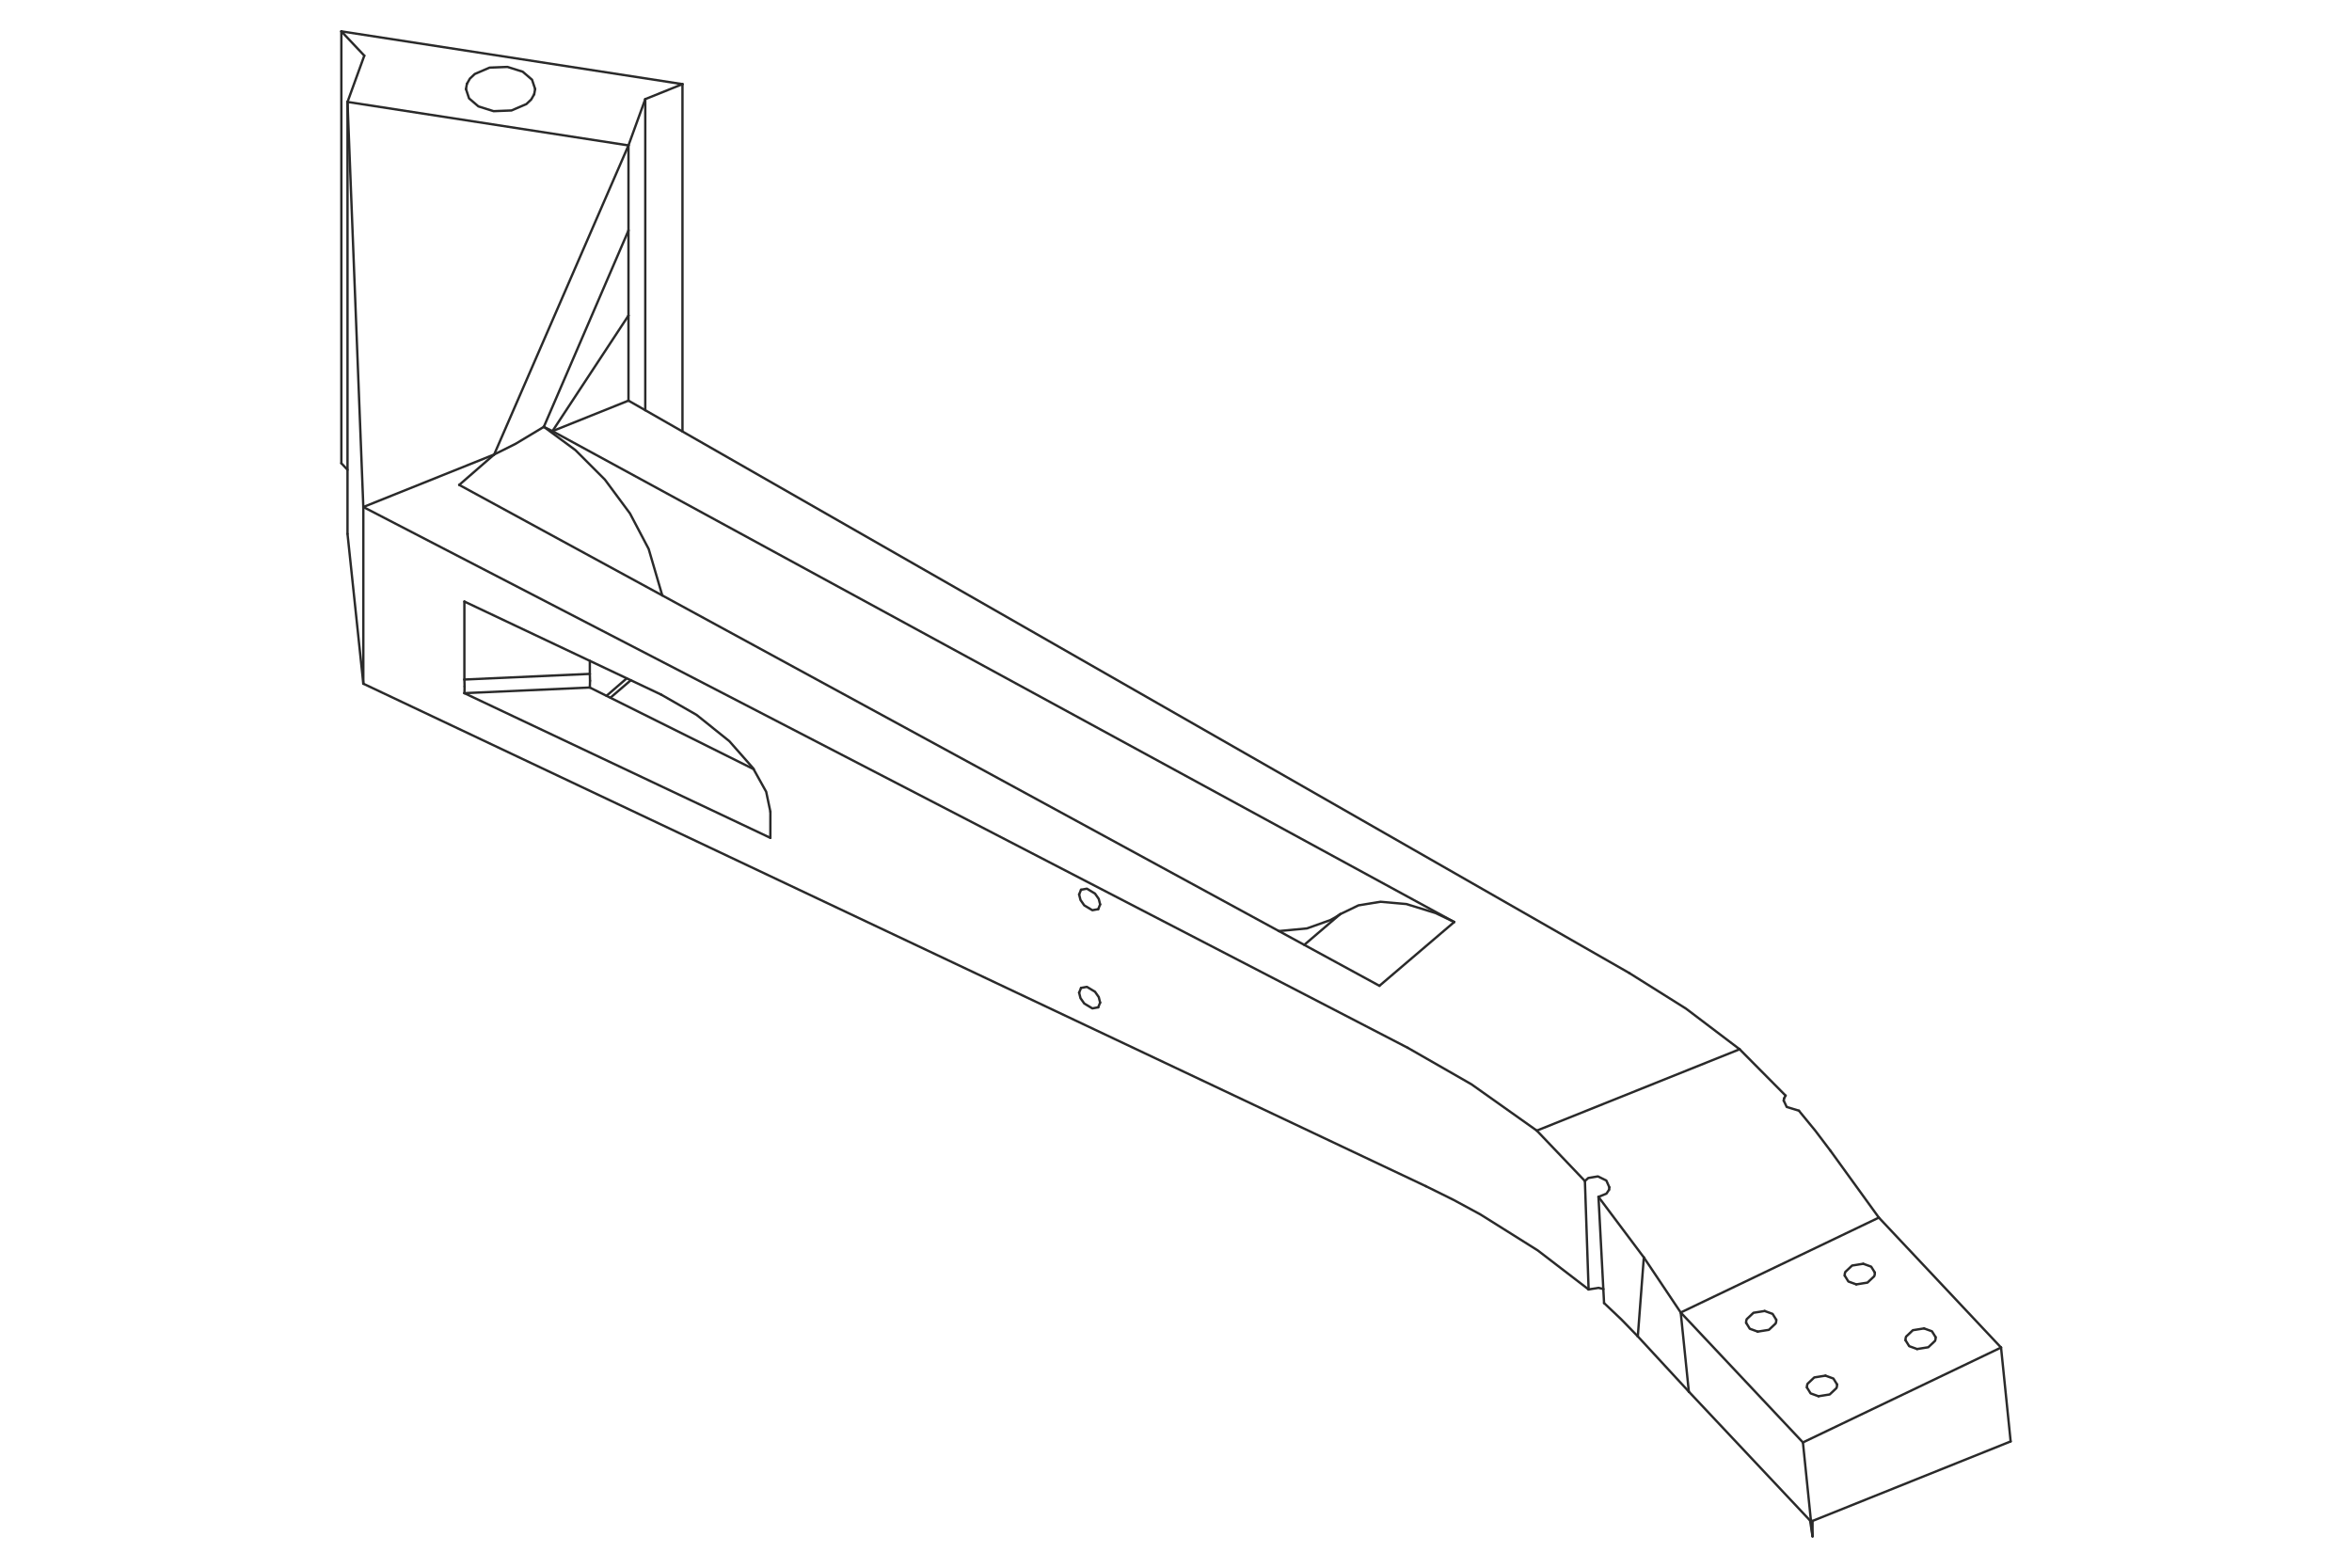
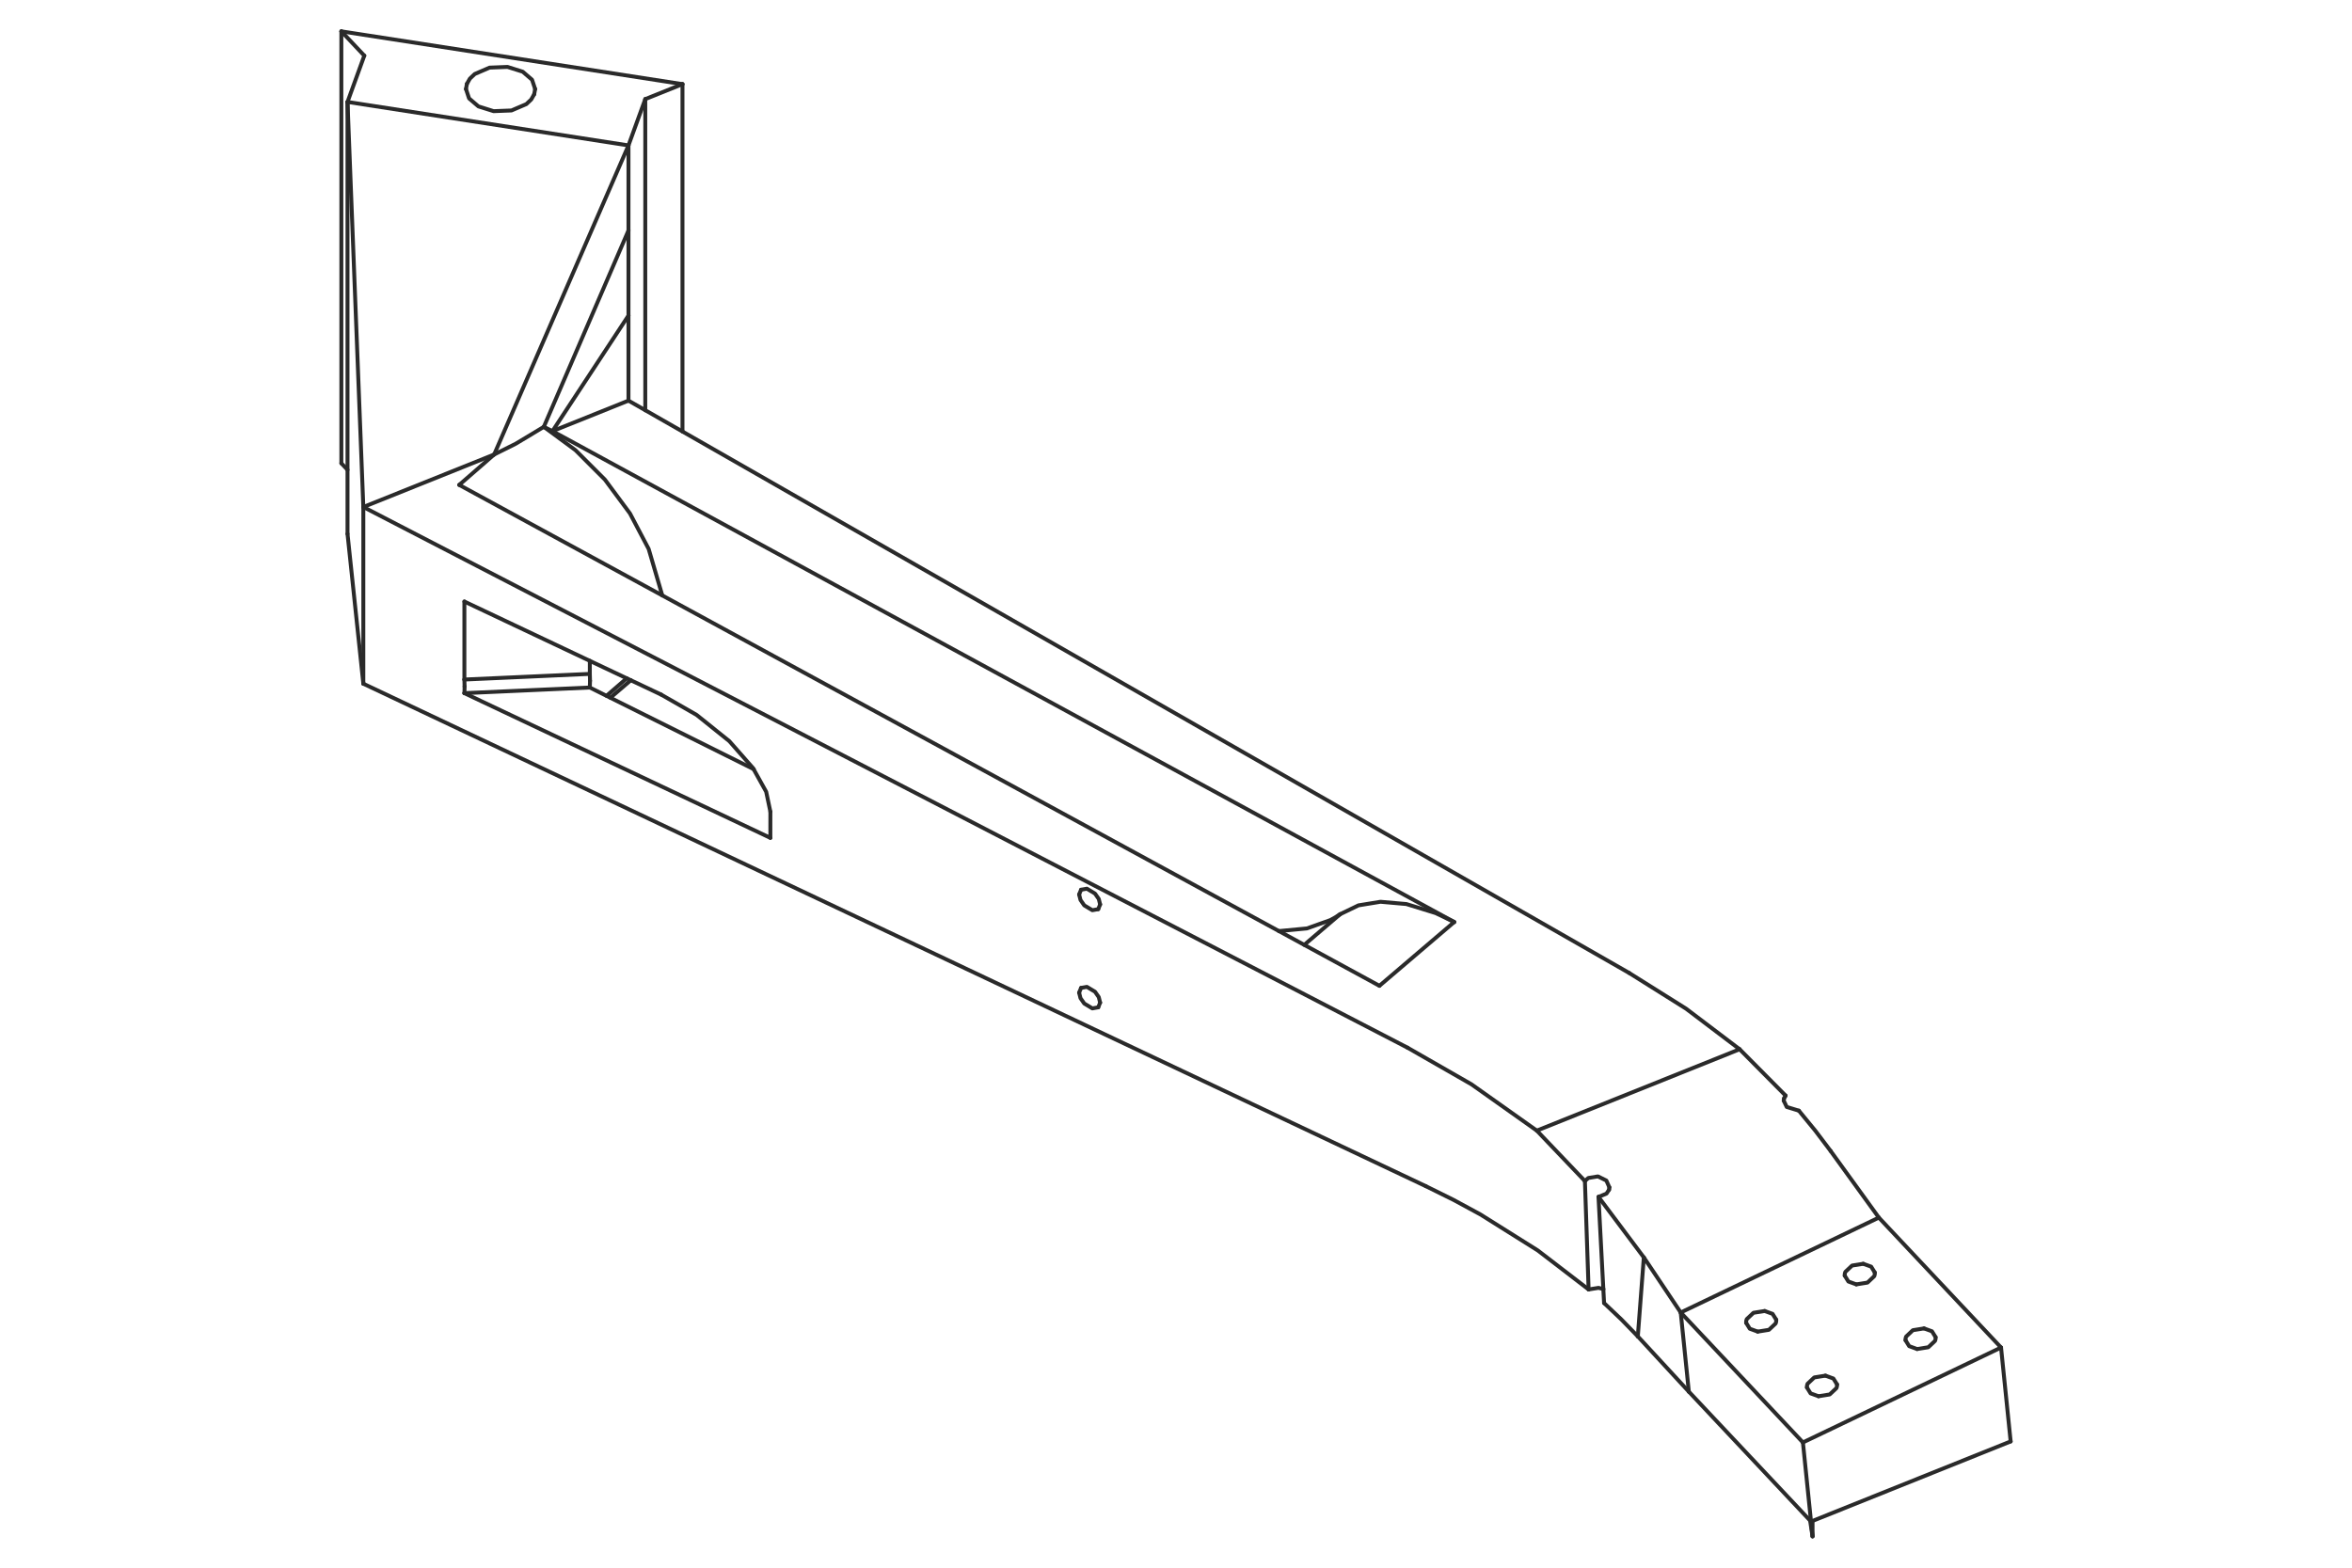
<svg xmlns="http://www.w3.org/2000/svg" width="1200" height="800" viewBox="0 0 1200 800" style="background: #ffffff;">
-   <path d="M 911.03,559.10 L 910.23,560.52" fill="none" stroke="#2a2a2a" stroke-width="1.2" stroke-linecap="round" stroke-linejoin="round" />
-   <path d="M 561.29,511.63 L 560.32,514.05" fill="none" stroke="#2a2a2a" stroke-width="1.2" stroke-linecap="round" stroke-linejoin="round" />
-   <path d="M 560.32,514.05 L 557.32,514.59 L 553.19,512.10 L 551.27,509.36 L 550.57,506.56" fill="none" stroke="#2a2a2a" stroke-width="1.2" stroke-linecap="round" stroke-linejoin="round" />
-   <path d="M 561.29,461.53 L 560.32,463.95" fill="none" stroke="#2a2a2a" stroke-width="1.2" stroke-linecap="round" stroke-linejoin="round" />
-   <path d="M 560.32,463.95 L 557.32,464.49 L 553.19,462.01 L 551.28,459.27 L 550.57,456.46" fill="none" stroke="#2a2a2a" stroke-width="1.2" stroke-linecap="round" stroke-linejoin="round" />
-   <path d="M 300.93,350.85 L 301.03,347.43" fill="none" stroke="#2a2a2a" stroke-width="1.2" stroke-linecap="round" stroke-linejoin="round" />
-   <path d="M 236.93,353.72 L 236.94,353.48 L 236.95,353.24 L 236.97,353.00 L 236.98,352.76 L 236.99,352.51 L 236.99,352.27 L 237.00,352.03 L 237.01,351.78 L 237.01,351.54 L 237.02,351.29 L 237.02,351.05 L 237.03,350.80 L 237.03,350.55 L 237.03,350.31" fill="none" stroke="#2a2a2a" stroke-width="1.2" stroke-linecap="round" stroke-linejoin="round" />
-   <path d="M 300.93,350.85 L 236.93,353.72" fill="none" stroke="#2a2a2a" stroke-width="1.2" stroke-linecap="round" stroke-linejoin="round" />
-   <path d="M 978.11,688.42 L 983.82,687.51 L 987.27,684.25 L 987.54,683.31 L 987.56,682.37" fill="none" stroke="#2a2a2a" stroke-width="1.2" stroke-linecap="round" stroke-linejoin="round" />
-   <path d="M 987.56,682.37 L 985.70,679.37 L 981.66,677.90" fill="none" stroke="#2a2a2a" stroke-width="1.2" stroke-linecap="round" stroke-linejoin="round" />
-   <path d="M 927.81,712.51 L 933.52,711.60 L 936.98,708.34 L 937.24,707.41 L 937.27,706.47" fill="none" stroke="#2a2a2a" stroke-width="1.2" stroke-linecap="round" stroke-linejoin="round" />
-   <path d="M 937.27,706.47 L 935.40,703.47 L 931.36,702.00" fill="none" stroke="#2a2a2a" stroke-width="1.2" stroke-linecap="round" stroke-linejoin="round" />
-   <path d="M 896.79,679.53 L 902.50,678.62 L 905.96,675.36 L 906.22,674.42 L 906.25,673.48" fill="none" stroke="#2a2a2a" stroke-width="1.2" stroke-linecap="round" stroke-linejoin="round" />
-   <path d="M 906.25,673.48 L 904.38,670.48 L 900.34,669.01" fill="none" stroke="#2a2a2a" stroke-width="1.2" stroke-linecap="round" stroke-linejoin="round" />
-   <path d="M 947.09,655.43 L 952.80,654.52 L 956.25,651.26 L 956.52,650.32 L 956.54,649.39" fill="none" stroke="#2a2a2a" stroke-width="1.2" stroke-linecap="round" stroke-linejoin="round" />
-   <path d="M 956.54,649.39 L 954.68,646.38 L 950.64,644.91" fill="none" stroke="#2a2a2a" stroke-width="1.2" stroke-linecap="round" stroke-linejoin="round" />
-   <path d="M 238.22,42.79 L 237.74,45.44" fill="none" stroke="#2a2a2a" stroke-width="1.2" stroke-linecap="round" stroke-linejoin="round" />
-   <path d="M 237.74,45.44 L 239.32,50.21 L 244.08,54.29 L 251.84,56.73 L 260.97,56.37 L 268.55,53.12 L 271.03,50.77 L 272.55,48.10" fill="none" stroke="#2a2a2a" stroke-width="1.2" stroke-linecap="round" stroke-linejoin="round" />
-   <path d="M 838.69,641.66 L 835.62,681.97" fill="none" stroke="#2a2a2a" stroke-width="1.2" stroke-linecap="round" stroke-linejoin="round" />
-   <path d="M 835.62,681.97 L 827.24,673.33 L 818.40,664.95" fill="none" stroke="#2a2a2a" stroke-width="1.2" stroke-linecap="round" stroke-linejoin="round" />
-   <path d="M 815.56,610.79 L 818.40,664.95" fill="none" stroke="#2a2a2a" stroke-width="1.2" stroke-linecap="round" stroke-linejoin="round" />
-   <path d="M 815.56,610.79 L 838.69,641.66" fill="none" stroke="#2a2a2a" stroke-width="1.2" stroke-linecap="round" stroke-linejoin="round" />
-   <path d="M 934.01,587.37 L 926.15,576.97 L 917.79,566.78" fill="none" stroke="#2a2a2a" stroke-width="1.2" stroke-linecap="round" stroke-linejoin="round" />
-   <path d="M 311.41,356.06 L 321.84,347.13" fill="none" stroke="#2a2a2a" stroke-width="1.2" stroke-linecap="round" stroke-linejoin="round" />
-   <path d="M 810.51,658.01 L 815.59,657.20 L 818.09,657.83" fill="none" stroke="#2a2a2a" stroke-width="1.2" stroke-linecap="round" stroke-linejoin="round" />
-   <path d="M 810.51,658.01 L 784.56,638.09 L 755.33,619.75 L 741.68,612.35 L 727.44,605.30" fill="none" stroke="#2a2a2a" stroke-width="1.2" stroke-linecap="round" stroke-linejoin="round" />
-   <path d="M 185.37,348.90 L 727.44,605.30" fill="none" stroke="#2a2a2a" stroke-width="1.2" stroke-linecap="round" stroke-linejoin="round" />
-   <path d="M 177.30,272.43 L 185.37,348.90" fill="none" stroke="#2a2a2a" stroke-width="1.2" stroke-linecap="round" stroke-linejoin="round" />
-   <path d="M 177.30,239.74 L 174.16,236.41" fill="none" stroke="#2a2a2a" stroke-width="1.2" stroke-linecap="round" stroke-linejoin="round" />
-   <path d="M 924.77,776.14 L 1025.84,735.57" fill="none" stroke="#2a2a2a" stroke-width="1.2" stroke-linecap="round" stroke-linejoin="round" />
-   <path d="M 861.65,710.17 L 923.52,775.95" fill="none" stroke="#2a2a2a" stroke-width="1.2" stroke-linecap="round" stroke-linejoin="round" />
-   <path d="M 835.62,681.97 L 861.65,710.17" fill="none" stroke="#2a2a2a" stroke-width="1.2" stroke-linecap="round" stroke-linejoin="round" />
-   <path d="M 550.57,456.46 L 551.55,454.04" fill="none" stroke="#2a2a2a" stroke-width="1.2" stroke-linecap="round" stroke-linejoin="round" />
-   <path d="M 551.55,454.04 L 554.55,453.50 L 558.67,455.99 L 560.59,458.72 L 561.29,461.53" fill="none" stroke="#2a2a2a" stroke-width="1.2" stroke-linecap="round" stroke-linejoin="round" />
-   <path d="M 393.04,427.57 L 393.05,414.21" fill="none" stroke="#2a2a2a" stroke-width="1.2" stroke-linecap="round" stroke-linejoin="round" />
-   <path d="M 236.93,353.73 L 393.04,427.57" fill="none" stroke="#2a2a2a" stroke-width="1.2" stroke-linecap="round" stroke-linejoin="round" />
-   <path d="M 237.03,350.31 L 236.93,346.77" fill="none" stroke="#2a2a2a" stroke-width="1.2" stroke-linecap="round" stroke-linejoin="round" />
-   <path d="M 236.93,346.77 L 236.93,306.97" fill="none" stroke="#2a2a2a" stroke-width="1.2" stroke-linecap="round" stroke-linejoin="round" />
-   <path d="M 337.29,354.44 L 236.93,306.97" fill="none" stroke="#2a2a2a" stroke-width="1.2" stroke-linecap="round" stroke-linejoin="round" />
-   <path d="M 337.29,354.44 L 355.38,364.80 L 372.10,378.21 L 384.15,391.90 L 390.91,404.04 L 393.05,414.21" fill="none" stroke="#2a2a2a" stroke-width="1.2" stroke-linecap="round" stroke-linejoin="round" />
-   <path d="M 550.57,506.56 L 551.55,504.14" fill="none" stroke="#2a2a2a" stroke-width="1.2" stroke-linecap="round" stroke-linejoin="round" />
-   <path d="M 551.55,504.14 L 554.54,503.60 L 558.67,506.08 L 560.59,508.82 L 561.29,511.63" fill="none" stroke="#2a2a2a" stroke-width="1.2" stroke-linecap="round" stroke-linejoin="round" />
-   <path d="M 185.37,258.73 L 185.37,348.90" fill="none" stroke="#2a2a2a" stroke-width="1.2" stroke-linecap="round" stroke-linejoin="round" />
-   <path d="M 185.37,258.73 L 718.17,534.66" fill="none" stroke="#2a2a2a" stroke-width="1.2" stroke-linecap="round" stroke-linejoin="round" />
-   <path d="M 857.51,669.78 L 861.65,710.17" fill="none" stroke="#2a2a2a" stroke-width="1.2" stroke-linecap="round" stroke-linejoin="round" />
-   <path d="M 857.51,669.78 L 838.69,641.66" fill="none" stroke="#2a2a2a" stroke-width="1.2" stroke-linecap="round" stroke-linejoin="round" />
-   <path d="M 958.60,621.35 L 934.01,587.37" fill="none" stroke="#2a2a2a" stroke-width="1.2" stroke-linecap="round" stroke-linejoin="round" />
-   <path d="M 320.65,204.44 L 831.19,496.50" fill="none" stroke="#2a2a2a" stroke-width="1.2" stroke-linecap="round" stroke-linejoin="round" />
-   <path d="M 319.76,346.15 L 309.44,355.08" fill="none" stroke="#2a2a2a" stroke-width="1.2" stroke-linecap="round" stroke-linejoin="round" />
-   <path d="M 234.29,247.45 L 703.79,503.06" fill="none" stroke="#2a2a2a" stroke-width="1.2" stroke-linecap="round" stroke-linejoin="round" />
-   <path d="M 300.93,337.24 L 300.93,343.89" fill="none" stroke="#2a2a2a" stroke-width="1.2" stroke-linecap="round" stroke-linejoin="round" />
-   <path d="M 300.93,350.85 L 384.59,392.53" fill="none" stroke="#2a2a2a" stroke-width="1.2" stroke-linecap="round" stroke-linejoin="round" />
-   <path d="M 652.50,475.14 L 666.80,473.78 L 678.80,469.50 L 681.33,468.09 L 683.74,466.53" fill="none" stroke="#2a2a2a" stroke-width="1.2" stroke-linecap="round" stroke-linejoin="round" />
-   <path d="M 683.74,466.53 L 693.09,462.01 L 704.33,460.18 L 717.54,461.34 L 732.46,465.95 L 741.95,470.51" fill="none" stroke="#2a2a2a" stroke-width="1.2" stroke-linecap="round" stroke-linejoin="round" />
-   <path d="M 281.86,220.01 L 741.95,470.51" fill="none" stroke="#2a2a2a" stroke-width="1.2" stroke-linecap="round" stroke-linejoin="round" />
-   <path d="M 281.86,220.01 L 277.46,217.82" fill="none" stroke="#2a2a2a" stroke-width="1.2" stroke-linecap="round" stroke-linejoin="round" />
-   <path d="M 277.46,217.82 L 293.58,229.70 L 308.63,244.76 L 321.41,262.01 L 330.95,280.13 L 337.90,303.86" fill="none" stroke="#2a2a2a" stroke-width="1.2" stroke-linecap="round" stroke-linejoin="round" />
-   <path d="M 718.17,534.66 L 750.78,553.35 L 784.09,576.96" fill="none" stroke="#2a2a2a" stroke-width="1.2" stroke-linecap="round" stroke-linejoin="round" />
-   <path d="M 784.09,576.96 L 808.63,602.69" fill="none" stroke="#2a2a2a" stroke-width="1.2" stroke-linecap="round" stroke-linejoin="round" />
-   <path d="M 810.51,658.01 L 808.63,602.69" fill="none" stroke="#2a2a2a" stroke-width="1.2" stroke-linecap="round" stroke-linejoin="round" />
-   <path d="M 887.57,535.44 L 860.26,514.75 L 831.19,496.50" fill="none" stroke="#2a2a2a" stroke-width="1.2" stroke-linecap="round" stroke-linejoin="round" />
-   <path d="M 911.03,559.10 L 887.57,535.44" fill="none" stroke="#2a2a2a" stroke-width="1.2" stroke-linecap="round" stroke-linejoin="round" />
-   <path d="M 348.20,42.93 L 174.16,16.00" fill="none" stroke="#2a2a2a" stroke-width="1.2" stroke-linecap="round" stroke-linejoin="round" />
-   <path d="M 348.20,42.93 L 348.20,220.19" fill="none" stroke="#2a2a2a" stroke-width="1.2" stroke-linecap="round" stroke-linejoin="round" />
-   <path d="M 174.16,16.00 L 174.16,236.41" fill="none" stroke="#2a2a2a" stroke-width="1.2" stroke-linecap="round" stroke-linejoin="round" />
-   <path d="M 185.87,28.40 L 177.30,52.02" fill="none" stroke="#2a2a2a" stroke-width="1.2" stroke-linecap="round" stroke-linejoin="round" />
-   <path d="M 177.30,52.02 L 177.30,272.43" fill="none" stroke="#2a2a2a" stroke-width="1.2" stroke-linecap="round" stroke-linejoin="round" />
-   <path d="M 329.22,50.58 L 329.22,209.34" fill="none" stroke="#2a2a2a" stroke-width="1.2" stroke-linecap="round" stroke-linejoin="round" />
-   <path d="M 329.22,50.58 L 320.65,74.20" fill="none" stroke="#2a2a2a" stroke-width="1.2" stroke-linecap="round" stroke-linejoin="round" />
-   <path d="M 320.65,74.20 L 320.65,117.61" fill="none" stroke="#2a2a2a" stroke-width="1.2" stroke-linecap="round" stroke-linejoin="round" />
-   <path d="M 320.65,117.61 L 320.65,161.02" fill="none" stroke="#2a2a2a" stroke-width="1.2" stroke-linecap="round" stroke-linejoin="round" />
-   <path d="M 320.65,161.02 L 320.65,204.44" fill="none" stroke="#2a2a2a" stroke-width="1.2" stroke-linecap="round" stroke-linejoin="round" />
-   <path d="M 185.87,28.40 L 174.16,16.00" fill="none" stroke="#2a2a2a" stroke-width="1.2" stroke-linecap="round" stroke-linejoin="round" />
-   <path d="M 272.55,48.10 L 273.03,45.44" fill="none" stroke="#2a2a2a" stroke-width="1.2" stroke-linecap="round" stroke-linejoin="round" />
-   <path d="M 273.03,45.44 L 271.45,40.68 L 266.69,36.59 L 258.92,34.15 L 249.79,34.51 L 242.22,37.77 L 239.74,40.12 L 238.22,42.79" fill="none" stroke="#2a2a2a" stroke-width="1.2" stroke-linecap="round" stroke-linejoin="round" />
-   <path d="M 329.22,50.58 L 348.20,42.93" fill="none" stroke="#2a2a2a" stroke-width="1.2" stroke-linecap="round" stroke-linejoin="round" />
-   <path d="M 320.65,74.20 L 177.30,52.02" fill="none" stroke="#2a2a2a" stroke-width="1.2" stroke-linecap="round" stroke-linejoin="round" />
-   <path d="M 185.37,258.73 L 177.30,52.02" fill="none" stroke="#2a2a2a" stroke-width="1.2" stroke-linecap="round" stroke-linejoin="round" />
-   <path d="M 924.77,776.14 L 924.76,784.00" fill="none" stroke="#2a2a2a" stroke-width="1.2" stroke-linecap="round" stroke-linejoin="round" />
-   <path d="M 1020.94,687.65 L 1025.84,735.57" fill="none" stroke="#2a2a2a" stroke-width="1.2" stroke-linecap="round" stroke-linejoin="round" />
-   <path d="M 1020.94,687.65 L 919.86,736.08" fill="none" stroke="#2a2a2a" stroke-width="1.2" stroke-linecap="round" stroke-linejoin="round" />
-   <path d="M 919.86,736.08 L 924.76,784.00" fill="none" stroke="#2a2a2a" stroke-width="1.2" stroke-linecap="round" stroke-linejoin="round" />
-   <path d="M 1020.94,687.65 L 958.60,621.35" fill="none" stroke="#2a2a2a" stroke-width="1.2" stroke-linecap="round" stroke-linejoin="round" />
-   <path d="M 950.64,644.91 L 944.93,645.82 L 941.48,649.08 L 941.21,650.02 L 941.19,650.96" fill="none" stroke="#2a2a2a" stroke-width="1.2" stroke-linecap="round" stroke-linejoin="round" />
-   <path d="M 941.19,650.96 L 943.05,653.96 L 947.09,655.43" fill="none" stroke="#2a2a2a" stroke-width="1.2" stroke-linecap="round" stroke-linejoin="round" />
-   <path d="M 900.34,669.01 L 894.63,669.92 L 891.18,673.18 L 890.91,674.12 L 890.89,675.05" fill="none" stroke="#2a2a2a" stroke-width="1.2" stroke-linecap="round" stroke-linejoin="round" />
-   <path d="M 890.89,675.05 L 892.75,678.06 L 896.79,679.53" fill="none" stroke="#2a2a2a" stroke-width="1.2" stroke-linecap="round" stroke-linejoin="round" />
-   <path d="M 931.36,702.00 L 925.65,702.91 L 922.20,706.17 L 921.94,707.10 L 921.91,708.04" fill="none" stroke="#2a2a2a" stroke-width="1.2" stroke-linecap="round" stroke-linejoin="round" />
-   <path d="M 921.91,708.04 L 923.77,711.05 L 927.81,712.51" fill="none" stroke="#2a2a2a" stroke-width="1.2" stroke-linecap="round" stroke-linejoin="round" />
-   <path d="M 924.76,784.00 L 923.52,775.95" fill="none" stroke="#2a2a2a" stroke-width="1.2" stroke-linecap="round" stroke-linejoin="round" />
-   <path d="M 919.86,736.08 L 857.51,669.78" fill="none" stroke="#2a2a2a" stroke-width="1.2" stroke-linecap="round" stroke-linejoin="round" />
-   <path d="M 981.66,677.90 L 975.95,678.81 L 972.50,682.07 L 972.23,683.01 L 972.21,683.95" fill="none" stroke="#2a2a2a" stroke-width="1.2" stroke-linecap="round" stroke-linejoin="round" />
-   <path d="M 972.21,683.95 L 974.07,686.95 L 978.11,688.42" fill="none" stroke="#2a2a2a" stroke-width="1.2" stroke-linecap="round" stroke-linejoin="round" />
-   <path d="M 958.60,621.35 L 857.51,669.78" fill="none" stroke="#2a2a2a" stroke-width="1.2" stroke-linecap="round" stroke-linejoin="round" />
-   <path d="M 815.56,610.79 L 819.63,609.11 L 820.94,607.13" fill="none" stroke="#2a2a2a" stroke-width="1.2" stroke-linecap="round" stroke-linejoin="round" />
-   <path d="M 910.23,560.52 L 910.06,561.65" fill="none" stroke="#2a2a2a" stroke-width="1.2" stroke-linecap="round" stroke-linejoin="round" />
-   <path d="M 910.06,561.65 L 911.59,564.88 L 917.79,566.78" fill="none" stroke="#2a2a2a" stroke-width="1.2" stroke-linecap="round" stroke-linejoin="round" />
-   <path d="M 887.57,535.44 L 784.09,576.96" fill="none" stroke="#2a2a2a" stroke-width="1.2" stroke-linecap="round" stroke-linejoin="round" />
-   <path d="M 820.94,607.13 L 821.11,605.91" fill="none" stroke="#2a2a2a" stroke-width="1.2" stroke-linecap="round" stroke-linejoin="round" />
-   <path d="M 821.11,605.91 L 819.56,602.43 L 815.27,600.32 L 810.34,601.14 L 808.63,602.69" fill="none" stroke="#2a2a2a" stroke-width="1.2" stroke-linecap="round" stroke-linejoin="round" />
-   <path d="M 320.65,204.44 L 281.86,220.01" fill="none" stroke="#2a2a2a" stroke-width="1.2" stroke-linecap="round" stroke-linejoin="round" />
-   <path d="M 741.95,470.51 L 703.79,503.06" fill="none" stroke="#2a2a2a" stroke-width="1.2" stroke-linecap="round" stroke-linejoin="round" />
-   <path d="M 234.29,247.45 L 252.12,231.94" fill="none" stroke="#2a2a2a" stroke-width="1.2" stroke-linecap="round" stroke-linejoin="round" />
-   <path d="M 252.12,231.94 L 185.37,258.73" fill="none" stroke="#2a2a2a" stroke-width="1.2" stroke-linecap="round" stroke-linejoin="round" />
-   <path d="M 665.43,482.18 L 683.74,466.53" fill="none" stroke="#2a2a2a" stroke-width="1.2" stroke-linecap="round" stroke-linejoin="round" />
-   <path d="M 252.12,231.94 L 263.13,226.44 L 277.46,217.82" fill="none" stroke="#2a2a2a" stroke-width="1.2" stroke-linecap="round" stroke-linejoin="round" />
-   <path d="M 301.03,347.43 L 300.93,343.89" fill="none" stroke="#2a2a2a" stroke-width="1.2" stroke-linecap="round" stroke-linejoin="round" />
-   <path d="M 300.93,343.89 L 236.93,346.77" fill="none" stroke="#2a2a2a" stroke-width="1.2" stroke-linecap="round" stroke-linejoin="round" />
-   <path d="M 281.86,220.01 L 320.65,161.02" fill="none" stroke="#2a2a2a" stroke-width="1.2" stroke-linecap="round" stroke-linejoin="round" />
-   <path d="M 277.46,217.82 L 320.65,117.61" fill="none" stroke="#2a2a2a" stroke-width="1.2" stroke-linecap="round" stroke-linejoin="round" />
-   <path d="M 252.12,231.94 L 320.65,74.20" fill="none" stroke="#2a2a2a" stroke-width="1.2" stroke-linecap="round" stroke-linejoin="round" />
+   <path d="M 911.03,559.10 L 910.23,560.52" fill="none" stroke="#2a2a2a" stroke-width="2.0" stroke-linecap="round" stroke-linejoin="round" />
+   <path d="M 561.29,511.63 L 560.32,514.05" fill="none" stroke="#2a2a2a" stroke-width="2.0" stroke-linecap="round" stroke-linejoin="round" />
+   <path d="M 560.32,514.05 L 557.32,514.59 L 553.19,512.10 L 551.27,509.36 L 550.57,506.56" fill="none" stroke="#2a2a2a" stroke-width="2.0" stroke-linecap="round" stroke-linejoin="round" />
+   <path d="M 561.29,461.53 L 560.32,463.95" fill="none" stroke="#2a2a2a" stroke-width="2.0" stroke-linecap="round" stroke-linejoin="round" />
+   <path d="M 560.32,463.95 L 557.32,464.49 L 553.19,462.01 L 551.28,459.27 L 550.57,456.46" fill="none" stroke="#2a2a2a" stroke-width="2.0" stroke-linecap="round" stroke-linejoin="round" />
+   <path d="M 300.93,350.85 L 301.03,347.43" fill="none" stroke="#2a2a2a" stroke-width="2.0" stroke-linecap="round" stroke-linejoin="round" />
+   <path d="M 236.93,353.72 L 236.94,353.48 L 236.95,353.24 L 236.97,353.00 L 236.98,352.76 L 236.99,352.51 L 236.99,352.27 L 237.00,352.03 L 237.01,351.78 L 237.01,351.54 L 237.02,351.29 L 237.02,351.05 L 237.03,350.80 L 237.03,350.55 L 237.03,350.31" fill="none" stroke="#2a2a2a" stroke-width="2.0" stroke-linecap="round" stroke-linejoin="round" />
+   <path d="M 300.93,350.85 L 236.93,353.72" fill="none" stroke="#2a2a2a" stroke-width="2.0" stroke-linecap="round" stroke-linejoin="round" />
+   <path d="M 978.11,688.42 L 983.82,687.51 L 987.27,684.25 L 987.54,683.31 L 987.56,682.37" fill="none" stroke="#2a2a2a" stroke-width="2.0" stroke-linecap="round" stroke-linejoin="round" />
+   <path d="M 987.56,682.37 L 985.70,679.37 L 981.66,677.90" fill="none" stroke="#2a2a2a" stroke-width="2.0" stroke-linecap="round" stroke-linejoin="round" />
+   <path d="M 927.81,712.51 L 933.52,711.60 L 936.98,708.34 L 937.24,707.41 L 937.27,706.47" fill="none" stroke="#2a2a2a" stroke-width="2.0" stroke-linecap="round" stroke-linejoin="round" />
+   <path d="M 937.27,706.47 L 935.40,703.47 L 931.36,702.00" fill="none" stroke="#2a2a2a" stroke-width="2.0" stroke-linecap="round" stroke-linejoin="round" />
+   <path d="M 896.79,679.53 L 902.50,678.62 L 905.96,675.36 L 906.22,674.42 L 906.25,673.48" fill="none" stroke="#2a2a2a" stroke-width="2.0" stroke-linecap="round" stroke-linejoin="round" />
+   <path d="M 906.25,673.48 L 904.38,670.48 L 900.34,669.01" fill="none" stroke="#2a2a2a" stroke-width="2.0" stroke-linecap="round" stroke-linejoin="round" />
+   <path d="M 947.09,655.43 L 952.80,654.52 L 956.25,651.26 L 956.52,650.32 L 956.54,649.39" fill="none" stroke="#2a2a2a" stroke-width="2.0" stroke-linecap="round" stroke-linejoin="round" />
+   <path d="M 956.54,649.39 L 954.68,646.38 L 950.64,644.91" fill="none" stroke="#2a2a2a" stroke-width="2.0" stroke-linecap="round" stroke-linejoin="round" />
+   <path d="M 238.22,42.79 L 237.74,45.44" fill="none" stroke="#2a2a2a" stroke-width="2.0" stroke-linecap="round" stroke-linejoin="round" />
+   <path d="M 237.74,45.44 L 239.32,50.21 L 244.08,54.29 L 251.84,56.73 L 260.97,56.37 L 268.55,53.12 L 271.03,50.77 L 272.55,48.10" fill="none" stroke="#2a2a2a" stroke-width="2.0" stroke-linecap="round" stroke-linejoin="round" />
+   <path d="M 838.69,641.66 L 835.62,681.97" fill="none" stroke="#2a2a2a" stroke-width="2.0" stroke-linecap="round" stroke-linejoin="round" />
+   <path d="M 835.62,681.97 L 827.24,673.33 L 818.40,664.95" fill="none" stroke="#2a2a2a" stroke-width="2.0" stroke-linecap="round" stroke-linejoin="round" />
+   <path d="M 815.56,610.79 L 818.40,664.95" fill="none" stroke="#2a2a2a" stroke-width="2.0" stroke-linecap="round" stroke-linejoin="round" />
+   <path d="M 815.56,610.79 L 838.69,641.66" fill="none" stroke="#2a2a2a" stroke-width="2.0" stroke-linecap="round" stroke-linejoin="round" />
+   <path d="M 934.01,587.37 L 926.15,576.97 L 917.79,566.78" fill="none" stroke="#2a2a2a" stroke-width="2.0" stroke-linecap="round" stroke-linejoin="round" />
+   <path d="M 311.41,356.06 L 321.84,347.13" fill="none" stroke="#2a2a2a" stroke-width="2.0" stroke-linecap="round" stroke-linejoin="round" />
+   <path d="M 810.51,658.01 L 815.59,657.20 L 818.09,657.83" fill="none" stroke="#2a2a2a" stroke-width="2.0" stroke-linecap="round" stroke-linejoin="round" />
+   <path d="M 810.51,658.01 L 784.56,638.09 L 755.33,619.75 L 741.68,612.35 L 727.44,605.30" fill="none" stroke="#2a2a2a" stroke-width="2.0" stroke-linecap="round" stroke-linejoin="round" />
+   <path d="M 185.37,348.90 L 727.44,605.30" fill="none" stroke="#2a2a2a" stroke-width="2.0" stroke-linecap="round" stroke-linejoin="round" />
+   <path d="M 177.30,272.43 L 185.37,348.90" fill="none" stroke="#2a2a2a" stroke-width="2.0" stroke-linecap="round" stroke-linejoin="round" />
+   <path d="M 177.30,239.74 L 174.16,236.41" fill="none" stroke="#2a2a2a" stroke-width="2.0" stroke-linecap="round" stroke-linejoin="round" />
+   <path d="M 924.77,776.14 L 1025.84,735.57" fill="none" stroke="#2a2a2a" stroke-width="2.0" stroke-linecap="round" stroke-linejoin="round" />
+   <path d="M 861.65,710.17 L 923.52,775.95" fill="none" stroke="#2a2a2a" stroke-width="2.0" stroke-linecap="round" stroke-linejoin="round" />
+   <path d="M 835.62,681.97 L 861.65,710.17" fill="none" stroke="#2a2a2a" stroke-width="2.0" stroke-linecap="round" stroke-linejoin="round" />
+   <path d="M 550.57,456.46 L 551.55,454.04" fill="none" stroke="#2a2a2a" stroke-width="2.0" stroke-linecap="round" stroke-linejoin="round" />
+   <path d="M 551.55,454.04 L 554.55,453.50 L 558.67,455.99 L 560.59,458.72 L 561.29,461.53" fill="none" stroke="#2a2a2a" stroke-width="2.0" stroke-linecap="round" stroke-linejoin="round" />
+   <path d="M 393.04,427.57 L 393.05,414.21" fill="none" stroke="#2a2a2a" stroke-width="2.0" stroke-linecap="round" stroke-linejoin="round" />
+   <path d="M 236.93,353.73 L 393.04,427.57" fill="none" stroke="#2a2a2a" stroke-width="2.0" stroke-linecap="round" stroke-linejoin="round" />
+   <path d="M 237.03,350.31 L 236.93,346.77" fill="none" stroke="#2a2a2a" stroke-width="2.0" stroke-linecap="round" stroke-linejoin="round" />
+   <path d="M 236.93,346.77 L 236.93,306.97" fill="none" stroke="#2a2a2a" stroke-width="2.0" stroke-linecap="round" stroke-linejoin="round" />
+   <path d="M 337.29,354.44 L 236.93,306.97" fill="none" stroke="#2a2a2a" stroke-width="2.0" stroke-linecap="round" stroke-linejoin="round" />
+   <path d="M 337.29,354.44 L 355.38,364.80 L 372.10,378.21 L 384.15,391.90 L 390.91,404.04 L 393.05,414.21" fill="none" stroke="#2a2a2a" stroke-width="2.0" stroke-linecap="round" stroke-linejoin="round" />
+   <path d="M 550.57,506.56 L 551.55,504.14" fill="none" stroke="#2a2a2a" stroke-width="2.0" stroke-linecap="round" stroke-linejoin="round" />
+   <path d="M 551.55,504.14 L 554.54,503.60 L 558.67,506.08 L 560.59,508.82 L 561.29,511.63" fill="none" stroke="#2a2a2a" stroke-width="2.0" stroke-linecap="round" stroke-linejoin="round" />
+   <path d="M 185.37,258.73 L 185.37,348.90" fill="none" stroke="#2a2a2a" stroke-width="2.0" stroke-linecap="round" stroke-linejoin="round" />
+   <path d="M 185.37,258.73 L 718.17,534.66" fill="none" stroke="#2a2a2a" stroke-width="2.0" stroke-linecap="round" stroke-linejoin="round" />
+   <path d="M 857.51,669.78 L 861.65,710.17" fill="none" stroke="#2a2a2a" stroke-width="2.0" stroke-linecap="round" stroke-linejoin="round" />
+   <path d="M 857.51,669.78 L 838.69,641.66" fill="none" stroke="#2a2a2a" stroke-width="2.0" stroke-linecap="round" stroke-linejoin="round" />
+   <path d="M 958.60,621.35 L 934.01,587.37" fill="none" stroke="#2a2a2a" stroke-width="2.0" stroke-linecap="round" stroke-linejoin="round" />
+   <path d="M 320.65,204.44 L 831.19,496.50" fill="none" stroke="#2a2a2a" stroke-width="2.0" stroke-linecap="round" stroke-linejoin="round" />
+   <path d="M 319.76,346.15 L 309.44,355.08" fill="none" stroke="#2a2a2a" stroke-width="2.0" stroke-linecap="round" stroke-linejoin="round" />
+   <path d="M 234.29,247.45 L 703.79,503.06" fill="none" stroke="#2a2a2a" stroke-width="2.0" stroke-linecap="round" stroke-linejoin="round" />
+   <path d="M 300.93,337.24 L 300.93,343.89" fill="none" stroke="#2a2a2a" stroke-width="2.0" stroke-linecap="round" stroke-linejoin="round" />
+   <path d="M 300.93,350.85 L 384.59,392.53" fill="none" stroke="#2a2a2a" stroke-width="2.0" stroke-linecap="round" stroke-linejoin="round" />
+   <path d="M 652.50,475.14 L 666.80,473.78 L 678.80,469.50 L 681.33,468.09 L 683.74,466.53" fill="none" stroke="#2a2a2a" stroke-width="2.0" stroke-linecap="round" stroke-linejoin="round" />
+   <path d="M 683.74,466.53 L 693.09,462.01 L 704.33,460.18 L 717.54,461.34 L 732.46,465.95 L 741.95,470.51" fill="none" stroke="#2a2a2a" stroke-width="2.0" stroke-linecap="round" stroke-linejoin="round" />
+   <path d="M 281.86,220.01 L 741.95,470.51" fill="none" stroke="#2a2a2a" stroke-width="2.0" stroke-linecap="round" stroke-linejoin="round" />
+   <path d="M 281.86,220.01 L 277.46,217.82" fill="none" stroke="#2a2a2a" stroke-width="2.0" stroke-linecap="round" stroke-linejoin="round" />
+   <path d="M 277.46,217.82 L 293.58,229.70 L 308.63,244.76 L 321.41,262.01 L 330.95,280.13 L 337.90,303.86" fill="none" stroke="#2a2a2a" stroke-width="2.0" stroke-linecap="round" stroke-linejoin="round" />
+   <path d="M 718.17,534.66 L 750.78,553.35 L 784.09,576.96" fill="none" stroke="#2a2a2a" stroke-width="2.0" stroke-linecap="round" stroke-linejoin="round" />
+   <path d="M 784.09,576.96 L 808.63,602.69" fill="none" stroke="#2a2a2a" stroke-width="2.0" stroke-linecap="round" stroke-linejoin="round" />
+   <path d="M 810.51,658.01 L 808.63,602.69" fill="none" stroke="#2a2a2a" stroke-width="2.0" stroke-linecap="round" stroke-linejoin="round" />
+   <path d="M 887.57,535.44 L 860.26,514.75 L 831.19,496.50" fill="none" stroke="#2a2a2a" stroke-width="2.0" stroke-linecap="round" stroke-linejoin="round" />
+   <path d="M 911.03,559.10 L 887.57,535.44" fill="none" stroke="#2a2a2a" stroke-width="2.0" stroke-linecap="round" stroke-linejoin="round" />
+   <path d="M 348.20,42.93 L 174.16,16.00" fill="none" stroke="#2a2a2a" stroke-width="2.0" stroke-linecap="round" stroke-linejoin="round" />
+   <path d="M 348.20,42.93 L 348.20,220.19" fill="none" stroke="#2a2a2a" stroke-width="2.0" stroke-linecap="round" stroke-linejoin="round" />
+   <path d="M 174.16,16.00 L 174.16,236.41" fill="none" stroke="#2a2a2a" stroke-width="2.0" stroke-linecap="round" stroke-linejoin="round" />
+   <path d="M 185.87,28.40 L 177.30,52.02" fill="none" stroke="#2a2a2a" stroke-width="2.0" stroke-linecap="round" stroke-linejoin="round" />
+   <path d="M 177.30,52.02 L 177.30,272.43" fill="none" stroke="#2a2a2a" stroke-width="2.0" stroke-linecap="round" stroke-linejoin="round" />
+   <path d="M 329.22,50.58 L 329.22,209.34" fill="none" stroke="#2a2a2a" stroke-width="2.0" stroke-linecap="round" stroke-linejoin="round" />
+   <path d="M 329.22,50.58 L 320.65,74.20" fill="none" stroke="#2a2a2a" stroke-width="2.0" stroke-linecap="round" stroke-linejoin="round" />
+   <path d="M 320.65,74.20 L 320.65,117.61" fill="none" stroke="#2a2a2a" stroke-width="2.0" stroke-linecap="round" stroke-linejoin="round" />
+   <path d="M 320.65,117.61 L 320.65,161.02" fill="none" stroke="#2a2a2a" stroke-width="2.0" stroke-linecap="round" stroke-linejoin="round" />
+   <path d="M 320.65,161.02 L 320.65,204.44" fill="none" stroke="#2a2a2a" stroke-width="2.0" stroke-linecap="round" stroke-linejoin="round" />
+   <path d="M 185.87,28.40 L 174.16,16.00" fill="none" stroke="#2a2a2a" stroke-width="2.0" stroke-linecap="round" stroke-linejoin="round" />
+   <path d="M 272.55,48.10 L 273.03,45.44" fill="none" stroke="#2a2a2a" stroke-width="2.0" stroke-linecap="round" stroke-linejoin="round" />
+   <path d="M 273.03,45.44 L 271.45,40.68 L 266.69,36.59 L 258.92,34.15 L 249.79,34.51 L 242.22,37.77 L 239.74,40.12 L 238.22,42.79" fill="none" stroke="#2a2a2a" stroke-width="2.0" stroke-linecap="round" stroke-linejoin="round" />
+   <path d="M 329.22,50.58 L 348.20,42.93" fill="none" stroke="#2a2a2a" stroke-width="2.0" stroke-linecap="round" stroke-linejoin="round" />
+   <path d="M 320.65,74.20 L 177.30,52.02" fill="none" stroke="#2a2a2a" stroke-width="2.0" stroke-linecap="round" stroke-linejoin="round" />
+   <path d="M 185.37,258.73 L 177.30,52.02" fill="none" stroke="#2a2a2a" stroke-width="2.0" stroke-linecap="round" stroke-linejoin="round" />
+   <path d="M 924.77,776.14 L 924.76,784.00" fill="none" stroke="#2a2a2a" stroke-width="2.0" stroke-linecap="round" stroke-linejoin="round" />
+   <path d="M 1020.94,687.65 L 1025.84,735.57" fill="none" stroke="#2a2a2a" stroke-width="2.0" stroke-linecap="round" stroke-linejoin="round" />
+   <path d="M 1020.94,687.65 L 919.86,736.08" fill="none" stroke="#2a2a2a" stroke-width="2.0" stroke-linecap="round" stroke-linejoin="round" />
+   <path d="M 919.86,736.08 L 924.76,784.00" fill="none" stroke="#2a2a2a" stroke-width="2.0" stroke-linecap="round" stroke-linejoin="round" />
+   <path d="M 1020.94,687.65 L 958.60,621.35" fill="none" stroke="#2a2a2a" stroke-width="2.0" stroke-linecap="round" stroke-linejoin="round" />
+   <path d="M 950.64,644.91 L 944.93,645.82 L 941.48,649.08 L 941.21,650.02 L 941.19,650.96" fill="none" stroke="#2a2a2a" stroke-width="2.0" stroke-linecap="round" stroke-linejoin="round" />
+   <path d="M 941.19,650.96 L 943.05,653.96 L 947.09,655.43" fill="none" stroke="#2a2a2a" stroke-width="2.0" stroke-linecap="round" stroke-linejoin="round" />
+   <path d="M 900.34,669.01 L 894.63,669.92 L 891.18,673.18 L 890.91,674.12 L 890.89,675.05" fill="none" stroke="#2a2a2a" stroke-width="2.0" stroke-linecap="round" stroke-linejoin="round" />
+   <path d="M 890.89,675.05 L 892.75,678.06 L 896.79,679.53" fill="none" stroke="#2a2a2a" stroke-width="2.0" stroke-linecap="round" stroke-linejoin="round" />
+   <path d="M 931.36,702.00 L 925.65,702.91 L 922.20,706.17 L 921.94,707.10 L 921.91,708.04" fill="none" stroke="#2a2a2a" stroke-width="2.0" stroke-linecap="round" stroke-linejoin="round" />
+   <path d="M 921.91,708.04 L 923.77,711.05 L 927.81,712.51" fill="none" stroke="#2a2a2a" stroke-width="2.0" stroke-linecap="round" stroke-linejoin="round" />
+   <path d="M 924.76,784.00 L 923.52,775.95" fill="none" stroke="#2a2a2a" stroke-width="2.0" stroke-linecap="round" stroke-linejoin="round" />
+   <path d="M 919.86,736.08 L 857.51,669.78" fill="none" stroke="#2a2a2a" stroke-width="2.0" stroke-linecap="round" stroke-linejoin="round" />
+   <path d="M 981.66,677.90 L 975.95,678.81 L 972.50,682.07 L 972.23,683.01 L 972.21,683.95" fill="none" stroke="#2a2a2a" stroke-width="2.0" stroke-linecap="round" stroke-linejoin="round" />
+   <path d="M 972.21,683.95 L 974.07,686.95 L 978.11,688.42" fill="none" stroke="#2a2a2a" stroke-width="2.0" stroke-linecap="round" stroke-linejoin="round" />
+   <path d="M 958.60,621.35 L 857.51,669.78" fill="none" stroke="#2a2a2a" stroke-width="2.0" stroke-linecap="round" stroke-linejoin="round" />
+   <path d="M 815.56,610.79 L 819.63,609.11 L 820.94,607.13" fill="none" stroke="#2a2a2a" stroke-width="2.0" stroke-linecap="round" stroke-linejoin="round" />
+   <path d="M 910.23,560.52 L 910.06,561.65" fill="none" stroke="#2a2a2a" stroke-width="2.0" stroke-linecap="round" stroke-linejoin="round" />
+   <path d="M 910.06,561.65 L 911.59,564.88 L 917.79,566.78" fill="none" stroke="#2a2a2a" stroke-width="2.0" stroke-linecap="round" stroke-linejoin="round" />
+   <path d="M 887.57,535.44 L 784.09,576.96" fill="none" stroke="#2a2a2a" stroke-width="2.0" stroke-linecap="round" stroke-linejoin="round" />
+   <path d="M 820.94,607.13 L 821.11,605.91" fill="none" stroke="#2a2a2a" stroke-width="2.0" stroke-linecap="round" stroke-linejoin="round" />
+   <path d="M 821.11,605.91 L 819.56,602.43 L 815.27,600.32 L 810.34,601.14 L 808.63,602.69" fill="none" stroke="#2a2a2a" stroke-width="2.0" stroke-linecap="round" stroke-linejoin="round" />
+   <path d="M 320.65,204.44 L 281.86,220.01" fill="none" stroke="#2a2a2a" stroke-width="2.0" stroke-linecap="round" stroke-linejoin="round" />
+   <path d="M 741.95,470.51 L 703.79,503.06" fill="none" stroke="#2a2a2a" stroke-width="2.0" stroke-linecap="round" stroke-linejoin="round" />
+   <path d="M 234.29,247.45 L 252.12,231.94" fill="none" stroke="#2a2a2a" stroke-width="2.0" stroke-linecap="round" stroke-linejoin="round" />
+   <path d="M 252.12,231.94 L 185.37,258.73" fill="none" stroke="#2a2a2a" stroke-width="2.0" stroke-linecap="round" stroke-linejoin="round" />
+   <path d="M 665.43,482.18 L 683.74,466.53" fill="none" stroke="#2a2a2a" stroke-width="2.0" stroke-linecap="round" stroke-linejoin="round" />
+   <path d="M 252.12,231.94 L 263.13,226.44 L 277.46,217.82" fill="none" stroke="#2a2a2a" stroke-width="2.0" stroke-linecap="round" stroke-linejoin="round" />
+   <path d="M 301.03,347.43 L 300.93,343.89" fill="none" stroke="#2a2a2a" stroke-width="2.0" stroke-linecap="round" stroke-linejoin="round" />
+   <path d="M 300.93,343.89 L 236.93,346.77" fill="none" stroke="#2a2a2a" stroke-width="2.0" stroke-linecap="round" stroke-linejoin="round" />
+   <path d="M 281.86,220.01 L 320.65,161.02" fill="none" stroke="#2a2a2a" stroke-width="2.0" stroke-linecap="round" stroke-linejoin="round" />
+   <path d="M 277.46,217.82 L 320.65,117.61" fill="none" stroke="#2a2a2a" stroke-width="2.0" stroke-linecap="round" stroke-linejoin="round" />
+   <path d="M 252.12,231.94 L 320.65,74.20" fill="none" stroke="#2a2a2a" stroke-width="2.0" stroke-linecap="round" stroke-linejoin="round" />
</svg>
